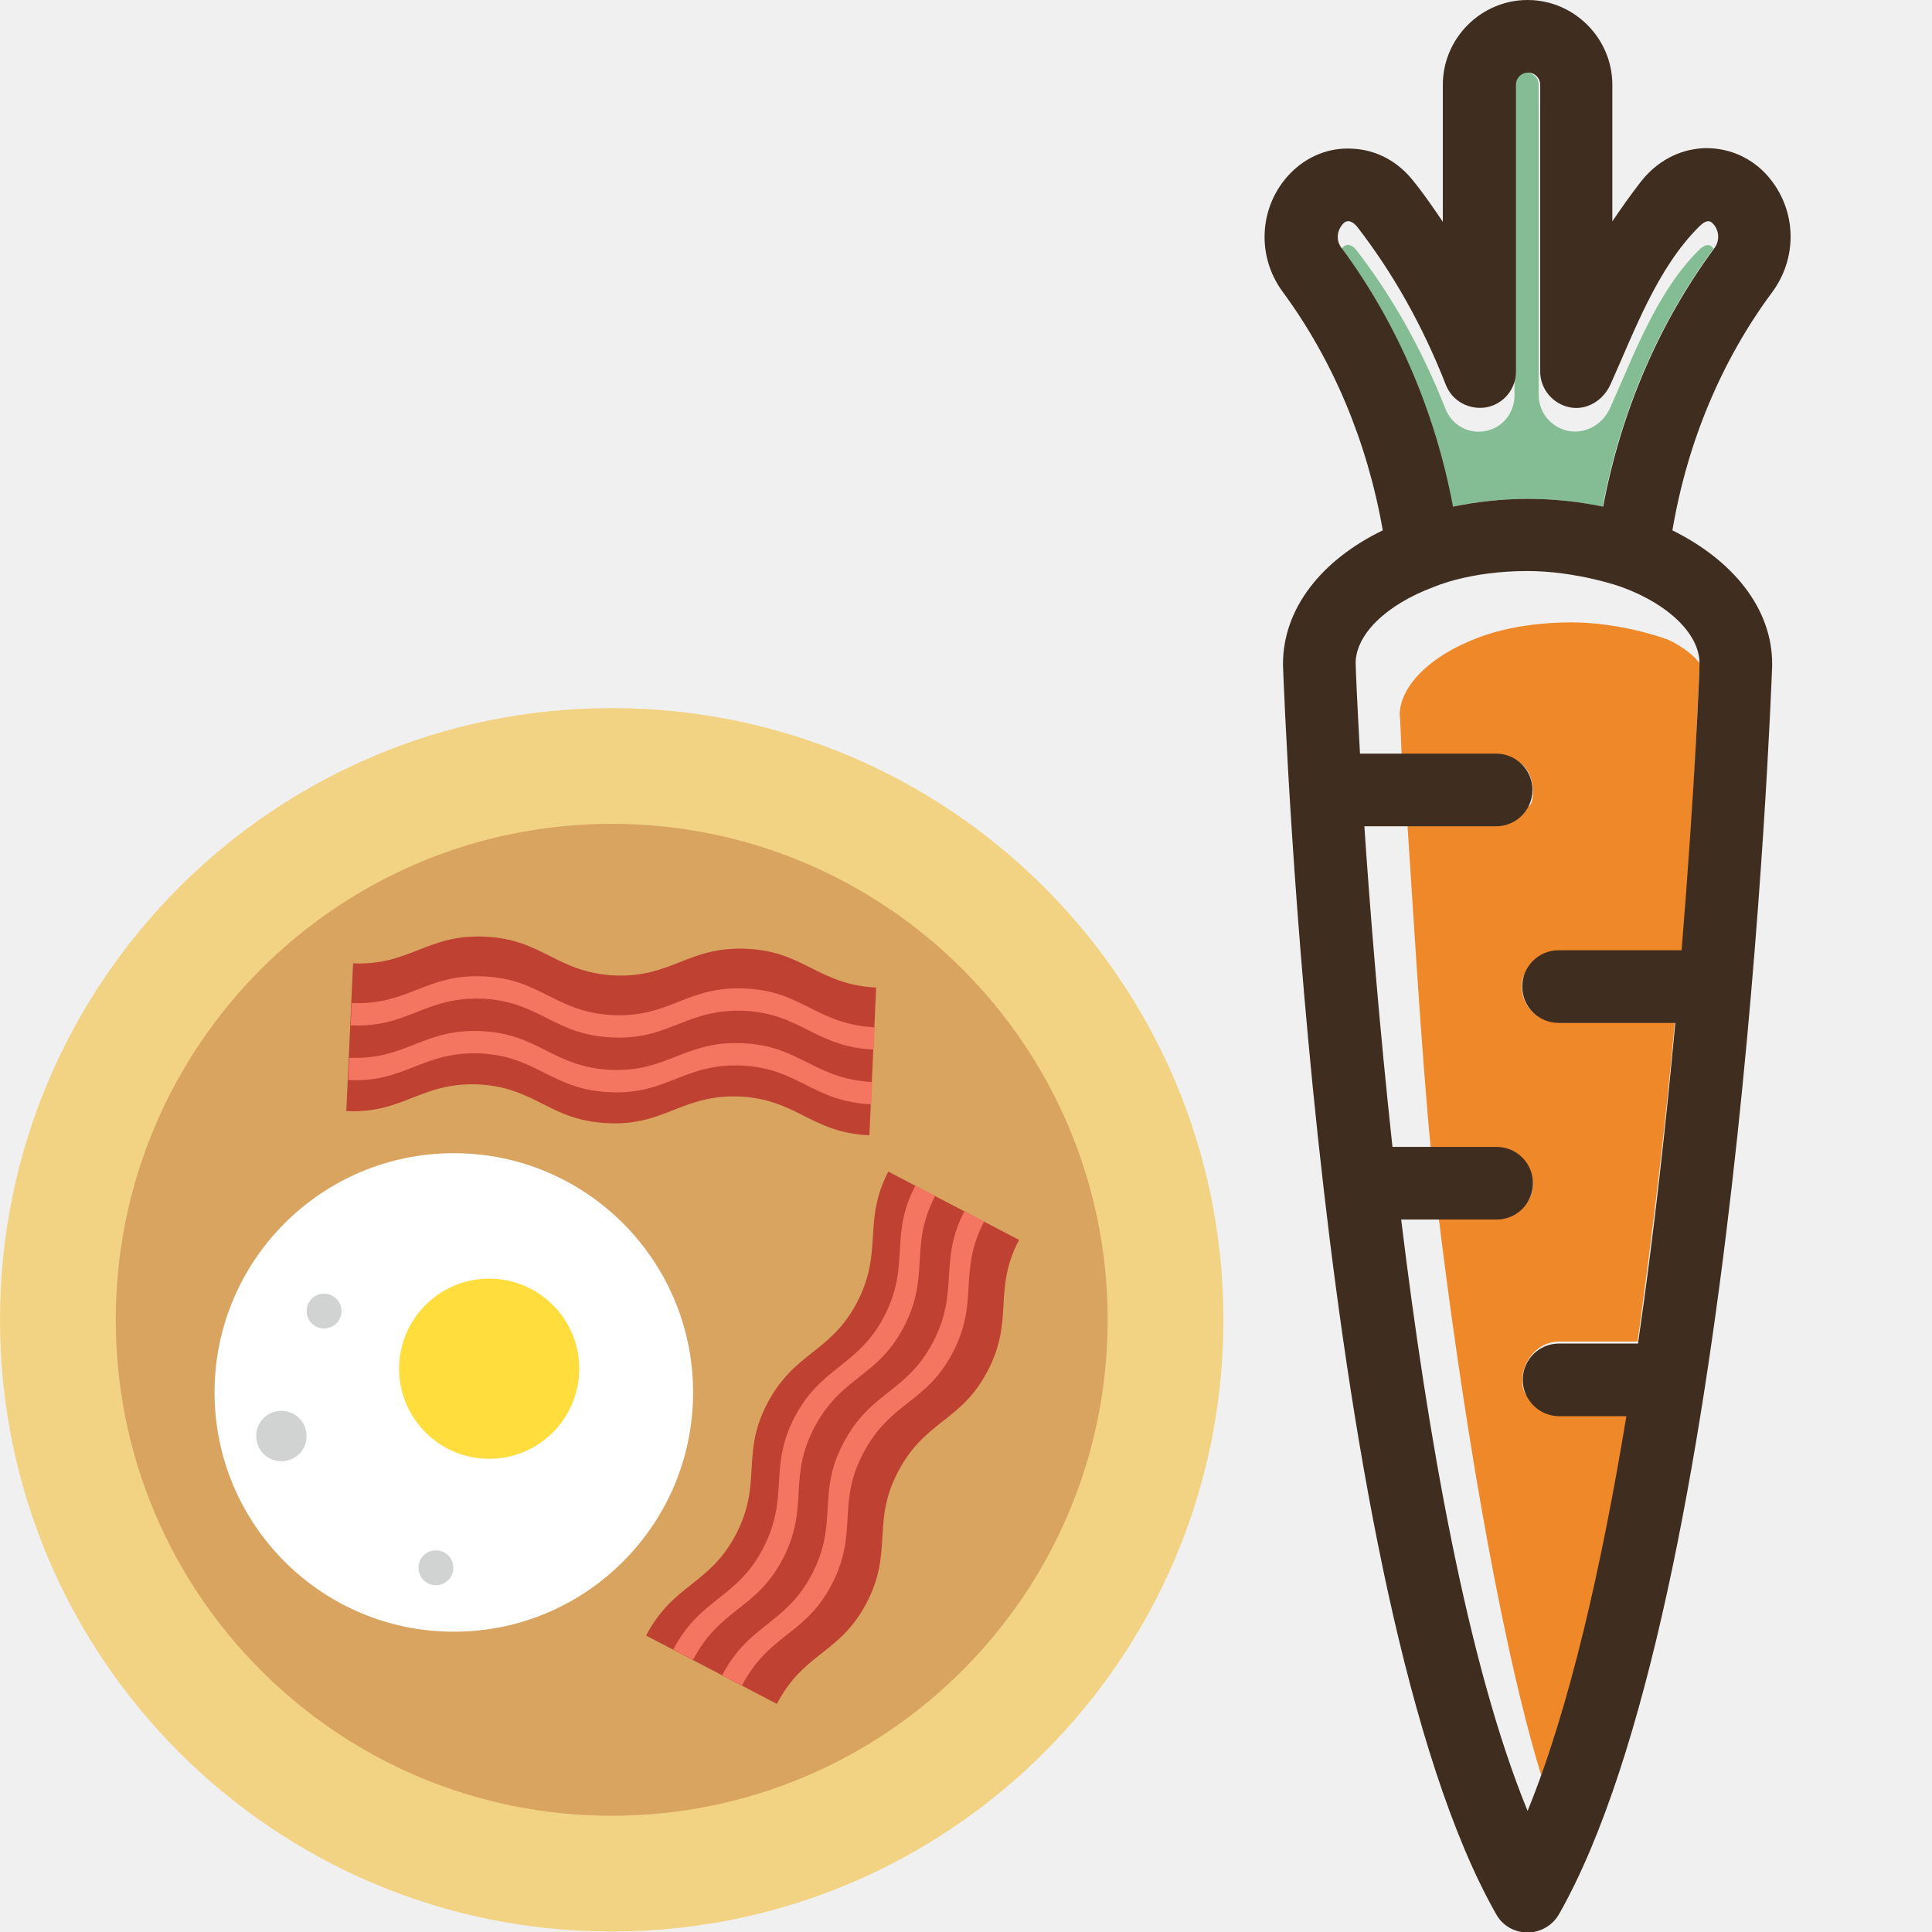
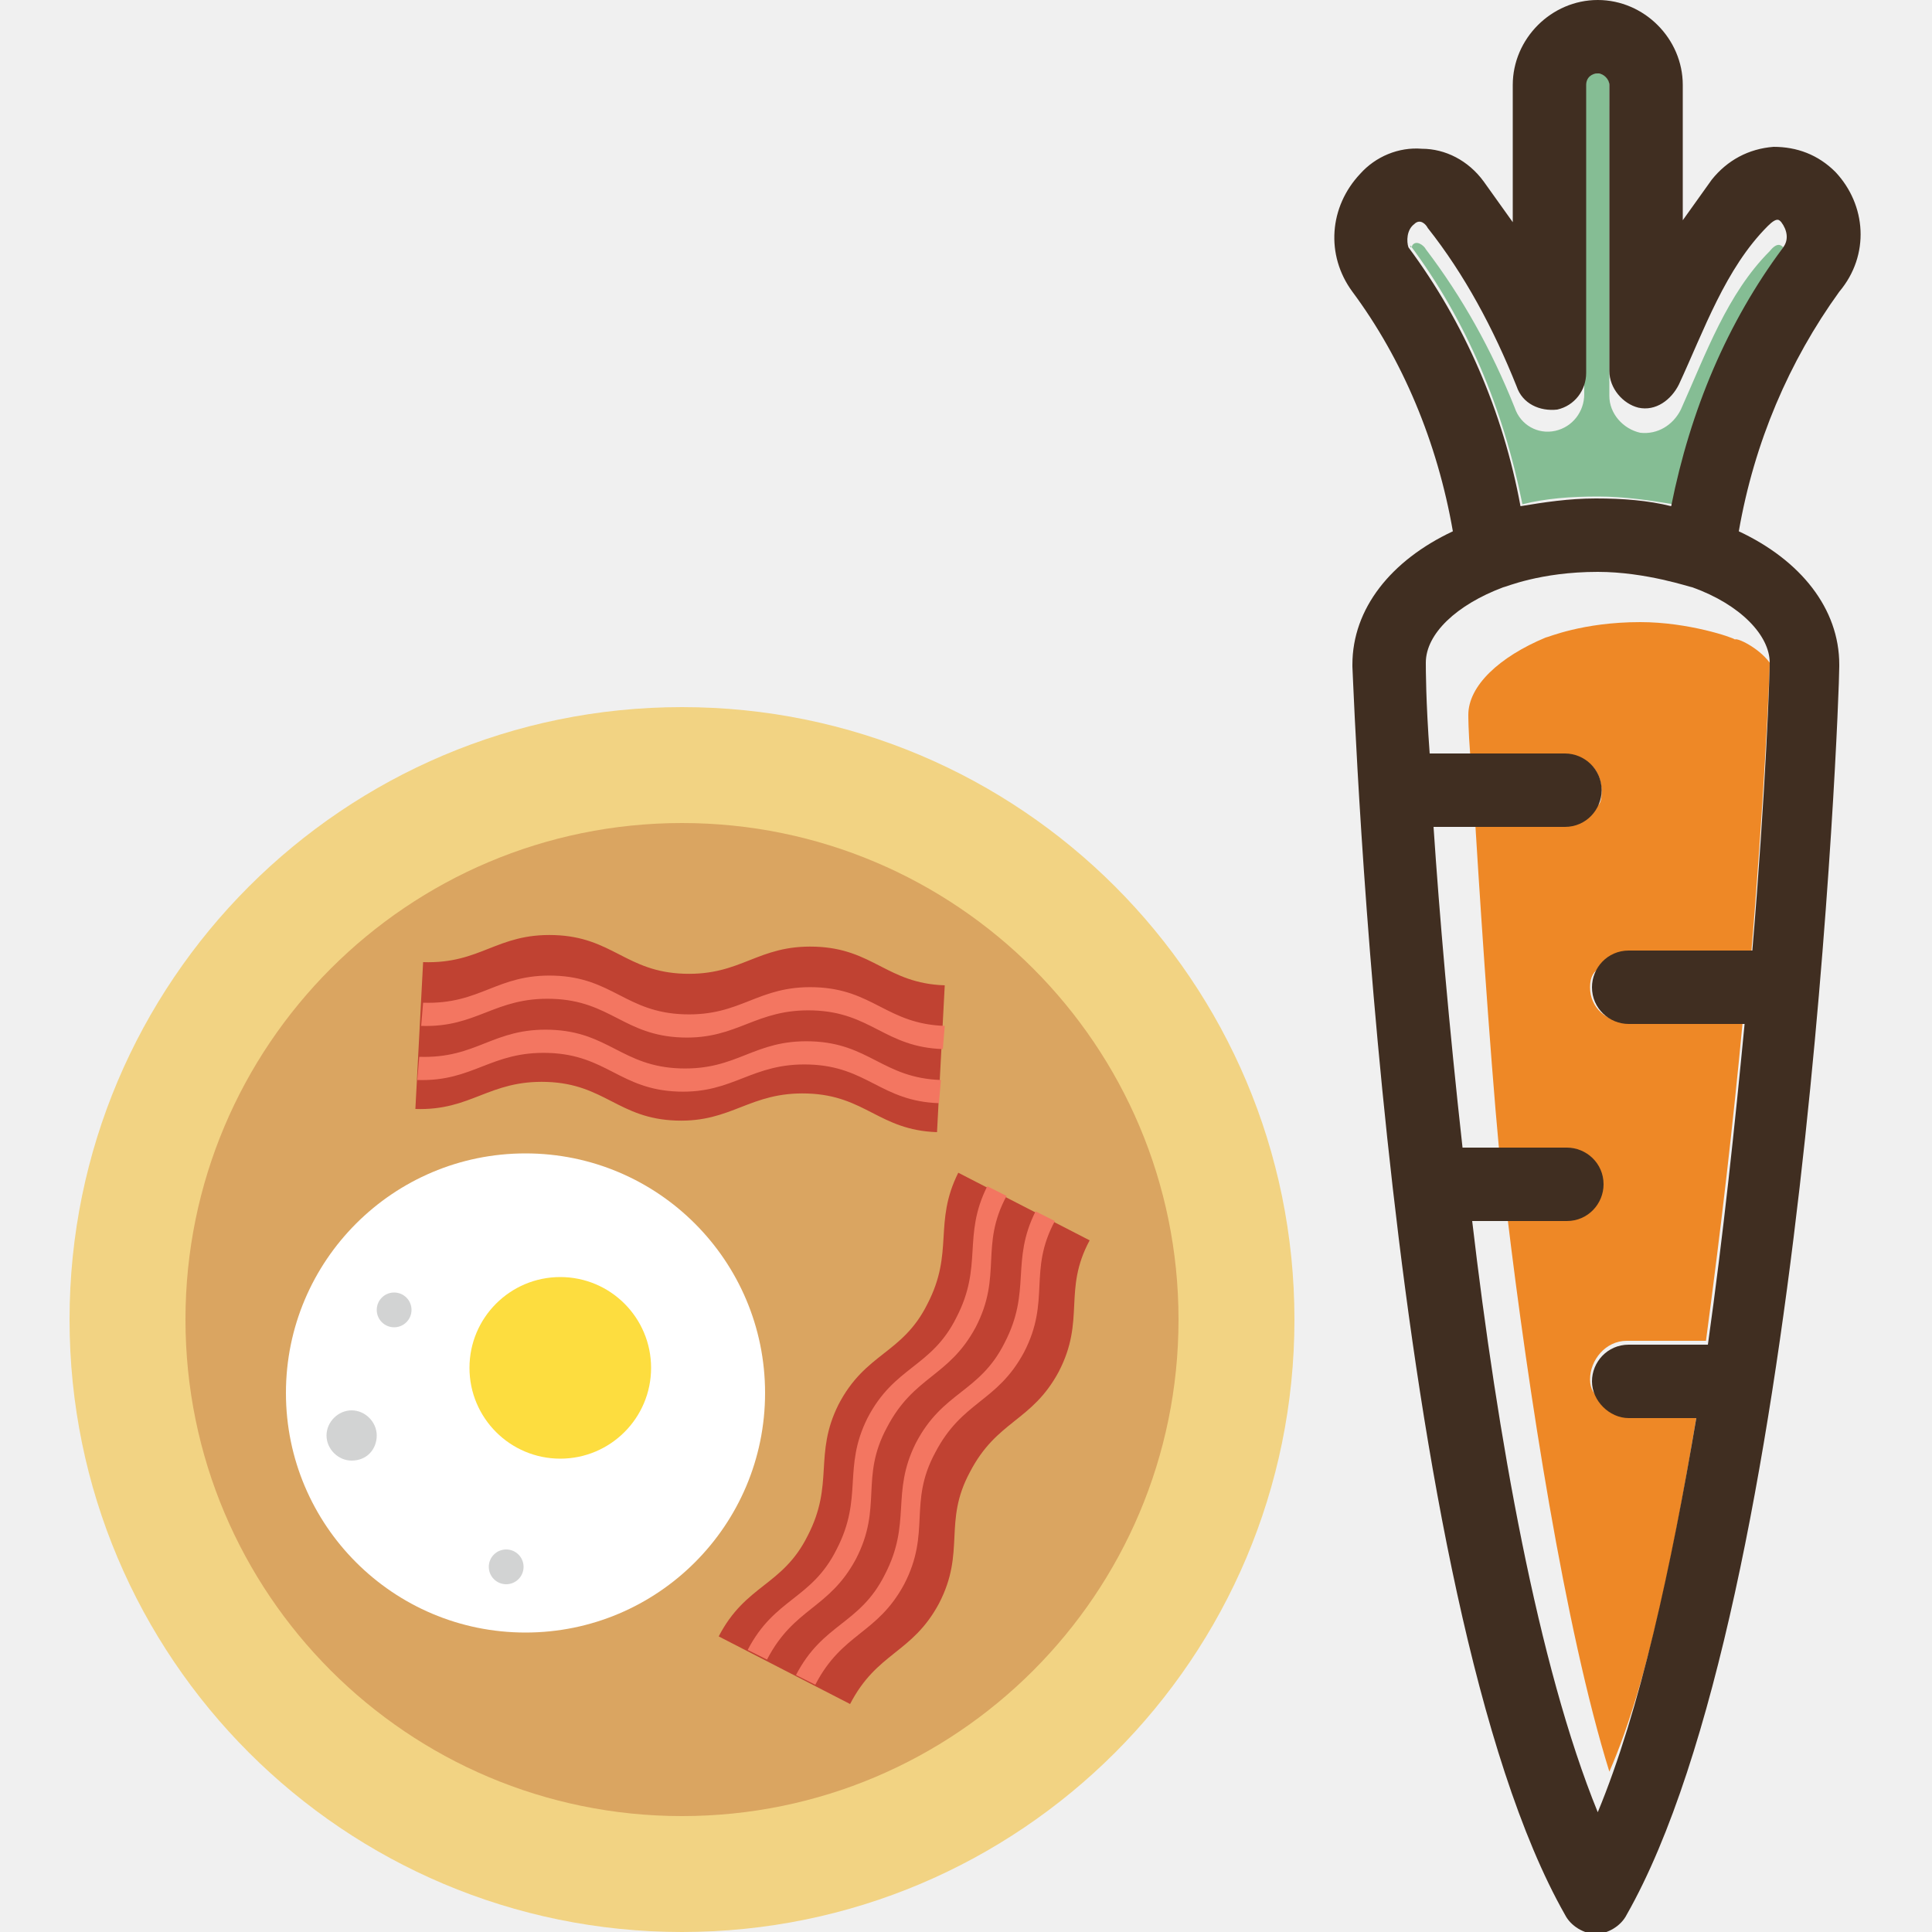
- <svg xmlns="http://www.w3.org/2000/svg" version="1.1" id="Capa_1" x="0px" y="0px" viewBox="0 0 398.9 398.9" style="enable-background:new 0 0 398.9 398.9;" xml:space="preserve">
-   <style type="text/css">
- 	.st0{fill:#EF8829;}
- 	.st1{fill:#FFFFFF;}
- 	.st2{fill:#84BD93;}
- 	.st3{fill:#3F2D20;}
- 	.st4{fill:#F2D383;}
- 	.st5{fill:#D9A460;}
- 	.st6{fill:#BF4132;}
- 	.st7{fill:#F47660;}
- 	.st8{fill:#FEDD3D;}
- 	.st9{fill:#D1D3D3;}
- </style>
-   <g>
-     <g>
-       <path class="st0" d="M350.9,136.9c-0.1,2.2-1,29.1-3.8,62.1h-25.4c-4.2,0-7.5,0.5-7.5,4.7c0,4.2,3.4,7.3,7.5,7.3h24.1    c-1.9,21-4.4,42-7.7,66h-16.3c-4.2,0-7.5,3.9-7.5,8.1s3.4,5.3,7.5,5.3l14.8,0.5c-4.5,26.3-9.8,56.3-18.4,75.6    c-9-29.5-16.7-78.5-21.2-115.5h-7.8H309c4.2,0,7.5-2.3,7.5-6.5s-3.4-6.5-7.5-6.5h-13.5c-2.1-21-4.2-58-5.2-72h18.7    c4.2,0,7.5,2.9,7.5-2.4s-3.4-7.6-7.5-7.6h-19.6c-0.2-5-0.3-7.8-0.4-8.5c0.1-5.8,6.2-12.1,16.1-15.8c0.3-0.1,7.4-3.2,19.4-3.2    c10,0,19.2,3.3,19.4,3.4C343.9,131.8,348.4,133.7,350.9,136.9z" />
-       <path class="st0" d="M318.2,366.7c-0.4,1.2-0.9,2.4-1.3,3.6C317.3,369.1,317.8,367.9,318.2,366.7z" />
-     </g>
-     <g>
-       <path class="st1" d="M315.4,19.9c1.4,0,2.5,1.1,2.5,2.5v-4.9c0-1.4-1.1-2.5-2.5-2.5c-1.4,0-2.5,1.1-2.5,2.5v4.9    C313,21,314.1,19.9,315.4,19.9z" />
-       <path class="st2" d="M353.6,51.1c-0.3-0.3-1.1-1.2-2.9,0.6c-8.7,8.7-13.2,21.3-18.3,32.6c-1.5,3.3-4.9,5.3-8.5,4.7    c-3.6-0.7-6.2-3.8-6.2-7.4v-4.9V17.5c0-1.4-1.1-2.5-2.5-2.5c-1.4,0-2.5,1.1-2.5,2.5v59.2v4.9c0,3.6-2.4,6.7-6,7.4    c-3.6,0.7-7-1.3-8.3-4.7c-4.7-11.9-10.8-22.9-18.3-32.6c-0.5-0.7-1.8-1.8-2.9-0.6c-0.1,0.1-0.1,0.2-0.2,0.3c0-0.1-0.1-0.1-0.1-0.2    c11.4,15.4,19.2,33.7,23,53.4c4.9-1,10.1-1.6,15.5-1.6c5.4,0,10.6,0.6,15.5,1.6c3.7-19.7,11.6-38,23-53.4c0,0.1-0.1,0.1-0.1,0.2    C353.7,51.3,353.7,51.2,353.6,51.1z" />
-     </g>
-     <path class="st3" d="M364.4,35.7c-3.4-3.5-8-5.3-12.8-5.1c-5,0.3-9.5,2.7-12.8,6.9c-2.1,2.7-4,5.4-5.9,8.2V17.5   c0-9.6-7.9-17.5-17.5-17.5c-9.6,0-17.5,7.9-17.5,17.5v28.3c-1.9-2.8-3.8-5.6-5.9-8.2c-3.2-4.2-7.8-6.7-12.8-6.9   c-4.8-0.3-9.4,1.6-12.8,5.1c-6.4,6.6-7.1,16.9-1.6,24.4c10.4,14.1,17.5,31,20.7,49.3c-12.6,6.1-20.6,16.1-20.6,27.6   c0,0.1,0,0.2,0,0.3c0.3,7.9,7.3,193.2,44,257.8c1.3,2.4,3.8,3.8,6.5,3.8c2.7,0,5.2-1.5,6.5-3.8c36.7-64.6,43.7-250,44-257.8   c0-0.1,0-0.2,0-0.3c0-11.5-8.1-21.4-20.6-27.6c3.1-18.3,10.2-35.2,20.7-49.3C371.5,52.6,370.8,42.4,364.4,35.7z M347.2,196.2h-25.4   c-4.2,0-7.5,3.4-7.5,7.5c0,4.2,3.4,7.5,7.5,7.5h24.1c-1.9,20.6-4.4,43.5-7.7,66.2h-16.3c-4.2,0-7.5,3.4-7.5,7.5s3.4,7.5,7.5,7.5   h13.9c-5.1,30.9-11.7,60.2-20.4,81.5c-12.5-30.5-20.7-77.8-26.1-122.1H309c4.2,0,7.5-3.4,7.5-7.5c0-4.2-3.4-7.5-7.5-7.5h-21.5   c-2.7-25-4.6-48.3-5.8-66.2h27.2c4.2,0,7.5-3.4,7.5-7.5c0-4.2-3.4-7.5-7.5-7.5h-28.1c-0.6-10.8-0.9-17.6-0.9-18.8   c0.1-5.8,6.2-11.9,16.1-15.6c0.3-0.1,7.4-3.3,19.4-3.3c10,0,19.2,3.2,19.4,3.3c9.9,3.6,16,9.8,16.1,15.6   C350.9,139.1,349.9,163.2,347.2,196.2z M277.3,46.2c1.1-1.2,2.3-0.1,2.9,0.6c7.5,9.7,13.6,20.6,18.3,32.6c1.3,3.4,4.8,5.3,8.4,4.7   c3.6-0.7,6.1-3.8,6.1-7.4V17.5c0-1.4,1.1-2.5,2.5-2.5c1.4,0,2.5,1.1,2.5,2.5v59.2c0,3.6,2.6,6.7,6.1,7.4c3.5,0.7,6.9-1.4,8.4-4.7   c5.1-11.3,9.6-23.9,18.3-32.6c1.8-1.8,2.5-1,2.9-0.6c1.3,1.4,1.4,3.5,0.3,5c-11.4,15.4-19.3,33.7-23,53.4c-4.9-1-10.1-1.6-15.5-1.6   c-5.4,0-10.6,0.6-15.5,1.6c-3.7-19.7-11.6-38-23-53.4C275.8,49.7,276,47.6,277.3,46.2z" />
-   </g>
-   <g>
-     <circle class="st4" cx="126.3" cy="272.5" r="126.3" />
-     <circle class="st5" cx="126.3" cy="272.5" r="102.4" />
-     <g>
-       <path class="st6" d="M210.4,256c-5.5,10.5-0.9,16.4-6.5,27.1c-5.5,10.5-12.9,10.1-18.5,20.8c-5.5,10.5-0.9,16.4-6.5,27.1    c-5.5,10.5-12.9,10.1-18.5,20.8l-27-14.1c5.6-10.7,13-10.4,18.5-20.8c5.6-10.7,1-16.6,6.5-27.1c5.6-10.7,13-10.4,18.5-20.8    c5.6-10.7,1.1-16.6,6.5-27.1L210.4,256z" />
-       <path class="st7" d="M193.1,246.9c-5.5,10.5-0.9,16.4-6.5,27.1c-5.5,10.5-12.9,10.1-18.5,20.8c-5.5,10.5-0.9,16.4-6.5,27.1    c-5.5,10.5-12.9,10.1-18.5,20.8l-4.1-2.1c5.6-10.7,13-10.4,18.5-20.8c5.6-10.7,1.1-16.6,6.5-27.1c5.6-10.7,13-10.4,18.5-20.8    c5.6-10.7,1-16.6,6.5-27.1L193.1,246.9z" />
-       <path class="st7" d="M203.2,252.2c-5.5,10.5-0.9,16.4-6.5,27.1c-5.5,10.5-12.9,10.1-18.5,20.8c-5.5,10.5-0.9,16.4-6.5,27.1    c-5.5,10.5-12.9,10.1-18.5,20.8l-4.1-2.1c5.6-10.7,13-10.4,18.5-20.8c5.6-10.7,1-16.6,6.5-27.1c5.6-10.7,13-10.4,18.5-20.8    c5.6-10.7,1.1-16.6,6.5-27.1L203.2,252.2z" />
-     </g>
-     <g>
-       <path class="st6" d="M72.9,198.9c11.8,0.5,15.3-6.1,27.3-5.5c11.8,0.5,14.7,7.4,26.7,8c11.8,0.5,15.3-6.1,27.3-5.5    c11.8,0.5,14.7,7.4,26.7,8l-1.4,30.5c-12-0.5-14.9-7.4-26.7-8c-12-0.5-15.5,6.1-27.3,5.5c-12-0.5-14.9-7.4-26.7-8    c-12-0.5-15.5,6.1-27.3,5.5L72.9,198.9z" />
-       <path class="st7" d="M72.1,218.4c11.8,0.5,15.3-6.1,27.3-5.5c11.8,0.5,14.7,7.4,26.7,8c11.8,0.5,15.3-6.1,27.3-5.5    c11.8,0.5,14.7,7.4,26.7,8l-0.2,4.6c-12-0.5-14.9-7.4-26.7-8c-12-0.5-15.5,6.1-27.3,5.5c-12-0.5-14.9-7.4-26.7-8    c-12-0.5-15.5,6.1-27.3,5.5L72.1,218.4z" />
-       <path class="st7" d="M72.6,207.1c11.8,0.5,15.3-6.1,27.3-5.5c11.8,0.5,14.7,7.4,26.7,8c11.8,0.5,15.3-6.1,27.3-5.5    c11.8,0.5,14.7,7.4,26.7,8l-0.2,4.6c-12-0.5-14.9-7.4-26.7-8c-12-0.5-15.5,6.1-27.3,5.5c-12-0.5-14.9-7.4-26.7-8    c-12-0.5-15.5,6.1-27.3,5.5L72.6,207.1z" />
-     </g>
-     <g>
-       <circle class="st1" cx="93.7" cy="287.5" r="49.4" />
-       <circle class="st8" cx="101" cy="282.6" r="18.6" />
-       <path class="st9" d="M63.3,296.5c0-2.9-2.3-5.2-5.2-5.2c-2.9,0-5.2,2.3-5.2,5.2c0,2.9,2.3,5.2,5.2,5.2    C61,301.7,63.3,299.4,63.3,296.5z" />
-       <circle class="st9" cx="66.9" cy="270.7" r="3.6" />
-       <circle class="st9" cx="90" cy="323.7" r="3.6" />
-     </g>
+ <svg xmlns="http://www.w3.org/2000/svg" enable-background="new 0 0 100 100" viewBox="0 0 100 100">
+   <path d="m91.6 34.3c0 .6-.3 7.3-1 15.6h-6.4c-1.1 0-1.9.1-1.9 1.2s.9 1.8 1.9 1.8h6c-.5 5.3-1.1 10.5-1.9 16.5h-4.1c-1.1 0-1.9 1-1.9 2s.9 1.3 1.9 1.3l3.7.1c-1.1 6.6-2.5 14.1-4.6 18.9-2.3-7.4-4.2-19.7-5.3-28.9h-2 5c1.1 0 1.9-.6 1.9-1.6s-.9-1.6-1.9-1.6h-3.4c-.5-5.3-1.1-14.5-1.3-18h4.7c1.1 0 1.9.7 1.9-.6s-.9-1.9-1.9-1.9h-4.9c-.1-1.3-.1-2-.1-2.1 0-1.5 1.6-3 4-4 .1 0 1.9-.8 4.9-.8 2.5 0 4.8.8 4.9.9.1-.1 1.2.4 1.8 1.2z" fill="#ee8826" />
+   <path d="m83.4 91.9c-.1.3-.2.6-.3.9.1-.3.2-.6.3-.9z" fill="#ee8826" />
+   <path d="m82.7 5c.4 0 .6.3.6.6v-1.2c0-.4-.3-.6-.6-.6s-.6.2-.6.6v1.2c0-.3.3-.6.6-.6z" fill="#fff" />
+   <path d="m92.3 12.8c-.1-.1-.3-.3-.7.2-2.2 2.2-3.3 5.3-4.6 8.2-.4.8-1.2 1.3-2.1 1.2-.9-.2-1.6-1-1.6-1.9v-1.2-14.9c0-.4-.3-.6-.6-.6-.4 0-.7.2-.7.6v14.8 1.2c0 .9-.6 1.7-1.5 1.9s-1.8-.3-2.1-1.2c-1.2-3-2.7-5.7-4.6-8.2-.1-.2-.5-.5-.7-.2 0 0 0 .1-.1.1 0 0 0 0 0-.1 2.9 3.9 4.8 8.4 5.8 13.4 1.2-.3 2.5-.4 3.9-.4s2.7.2 3.9.4c.9-4.8 2.9-9.4 5.7-13.3.1.1 0 .1 0 0z" fill="#85bd94" />
+   <path d="m95 8.9c-.9-.9-2-1.3-3.2-1.3-1.3.1-2.4.7-3.2 1.7-.5.7-1 1.4-1.5 2.1v-7c0-2.4-2-4.4-4.4-4.4s-4.4 2-4.4 4.4v7.1c-.5-.7-1-1.4-1.5-2.1-.8-1.1-2-1.7-3.2-1.7-1.2-.1-2.4.4-3.2 1.3-1.6 1.7-1.8 4.2-.4 6.1 2.6 3.5 4.4 7.8 5.2 12.4-3.2 1.5-5.2 4-5.2 6.9v.1c.1 2 1.8 48.4 11 64.6.3.6 1 1 1.6 1s1.3-.4 1.6-1c9.2-16.2 11-62.7 11-64.6v-.1c0-2.9-2-5.4-5.2-6.9.8-4.6 2.6-8.8 5.2-12.4 1.6-1.9 1.4-4.5-.2-6.2zm-4.3 40.3h-6.4c-1.1 0-1.9.9-1.9 1.9 0 1.1.9 1.9 1.9 1.9h6c-.5 5.2-1.1 10.9-1.9 16.6h-4.1c-1.1 0-1.9.9-1.9 1.9s.9 1.9 1.9 1.9h3.5c-1.3 7.7-2.9 15.1-5.1 20.4-3.1-7.6-5.2-19.5-6.5-30.6h4.9c1.1 0 1.9-.9 1.9-1.9 0-1.1-.9-1.9-1.9-1.9h-5.4c-.7-6.3-1.2-12.1-1.5-16.6h6.8c1.1 0 1.9-.9 1.9-1.9 0-1.1-.9-1.9-1.9-1.9h-7c-.2-2.7-.2-4.4-.2-4.7 0-1.5 1.6-3 4-3.9.1 0 1.9-.8 4.9-.8 2.5 0 4.8.8 4.9.8 2.5.9 4 2.5 4 3.9 0 .6-.2 6.6-.9 14.9zm-17.5-37.6c.3-.3.6 0 .7.2 1.9 2.4 3.4 5.2 4.6 8.2.3.9 1.2 1.3 2.1 1.2.9-.2 1.5-1 1.5-1.9v-14.9c0-.4.3-.6.6-.6s.6.3.6.6v14.8c0 .9.7 1.7 1.5 1.9.9.2 1.7-.4 2.1-1.2 1.3-2.8 2.4-6 4.6-8.2.5-.5.6-.3.7-.2.3.4.4.9.1 1.3-2.9 3.9-4.8 8.4-5.8 13.4-1.2-.3-2.5-.4-3.9-.4s-2.7.2-3.9.4c-.9-4.9-2.9-9.5-5.8-13.4-.1-.3-.1-.9.3-1.2z" fill="#402e21" />
+   <circle cx="35.3" cy="68.3" fill="#f2d383" r="31.7" />
+   <circle cx="35.3" cy="68.3" fill="#daa561" r="25.7" />
+   <path d="m56.4 64.2c-1.4 2.6-.2 4.1-1.6 6.8-1.4 2.6-3.2 2.5-4.6 5.2-1.4 2.6-.2 4.1-1.6 6.8-1.4 2.6-3.2 2.5-4.6 5.2l-6.8-3.5c1.4-2.7 3.3-2.6 4.6-5.2 1.4-2.7.3-4.2 1.6-6.8 1.4-2.7 3.3-2.6 4.6-5.2 1.4-2.7.3-4.2 1.6-6.8z" fill="#c04232" />
+   <path d="m52.1 61.9c-1.4 2.6-.2 4.1-1.6 6.8-1.4 2.6-3.2 2.5-4.6 5.2-1.4 2.6-.2 4.1-1.6 6.8-1.4 2.6-3.2 2.5-4.6 5.2l-1-.5c1.4-2.7 3.3-2.6 4.6-5.2 1.4-2.7.3-4.2 1.6-6.8 1.4-2.7 3.3-2.6 4.6-5.2 1.4-2.7.3-4.2 1.6-6.8z" fill="#f37661" />
+   <path d="m54.6 63.2c-1.4 2.6-.2 4.1-1.6 6.8-1.4 2.6-3.2 2.5-4.6 5.2-1.4 2.6-.2 4.1-1.6 6.8-1.4 2.6-3.2 2.5-4.6 5.2l-1-.5c1.4-2.7 3.3-2.6 4.6-5.2 1.4-2.7.3-4.2 1.6-6.8 1.4-2.7 3.3-2.6 4.6-5.2 1.4-2.7.3-4.2 1.6-6.8z" fill="#f37661" />
+   <path d="m21.9 49.8c3 .1 3.8-1.5 6.8-1.4s3.7 1.9 6.7 2 3.8-1.5 6.8-1.4 3.7 1.9 6.7 2l-.4 7.6c-3-.1-3.7-1.9-6.7-2s-3.9 1.5-6.8 1.4c-3-.1-3.7-1.9-6.7-2s-3.9 1.5-6.8 1.4z" fill="#c04232" />
+   <path d="m21.7 54.7c3 .1 3.8-1.5 6.8-1.4s3.7 1.9 6.7 2 3.8-1.5 6.8-1.4 3.7 1.9 6.7 2l-.1 1.2c-3-.1-3.7-1.9-6.7-2s-3.9 1.5-6.8 1.4c-3-.1-3.7-1.9-6.7-2s-3.9 1.5-6.8 1.4z" fill="#f37661" />
+   <path d="m21.9 51.9c3 .1 3.8-1.5 6.8-1.4s3.7 1.9 6.7 2 3.8-1.5 6.8-1.4 3.7 1.9 6.7 2l-.1 1.2c-3-.1-3.7-1.9-6.7-2s-3.9 1.5-6.8 1.4c-3-.1-3.7-1.9-6.7-2s-3.9 1.5-6.8 1.4z" fill="#f37661" />
+   <circle cx="27.2" cy="72.1" fill="#fff" r="12.4" />
+   <circle cx="29" cy="70.8" fill="#fddd3f" r="4.7" />
+   <g fill="#d2d3d3">
+     <path d="m19.5 74.3c0-.7-.6-1.3-1.3-1.3s-1.3.6-1.3 1.3.6 1.3 1.3 1.3c.8 0 1.3-.6 1.3-1.3z" />
+     <circle cx="20.4" cy="67.8" r=".9" />
+     <circle cx="26.2" cy="81.1" r=".9" />
  </g>
</svg>
